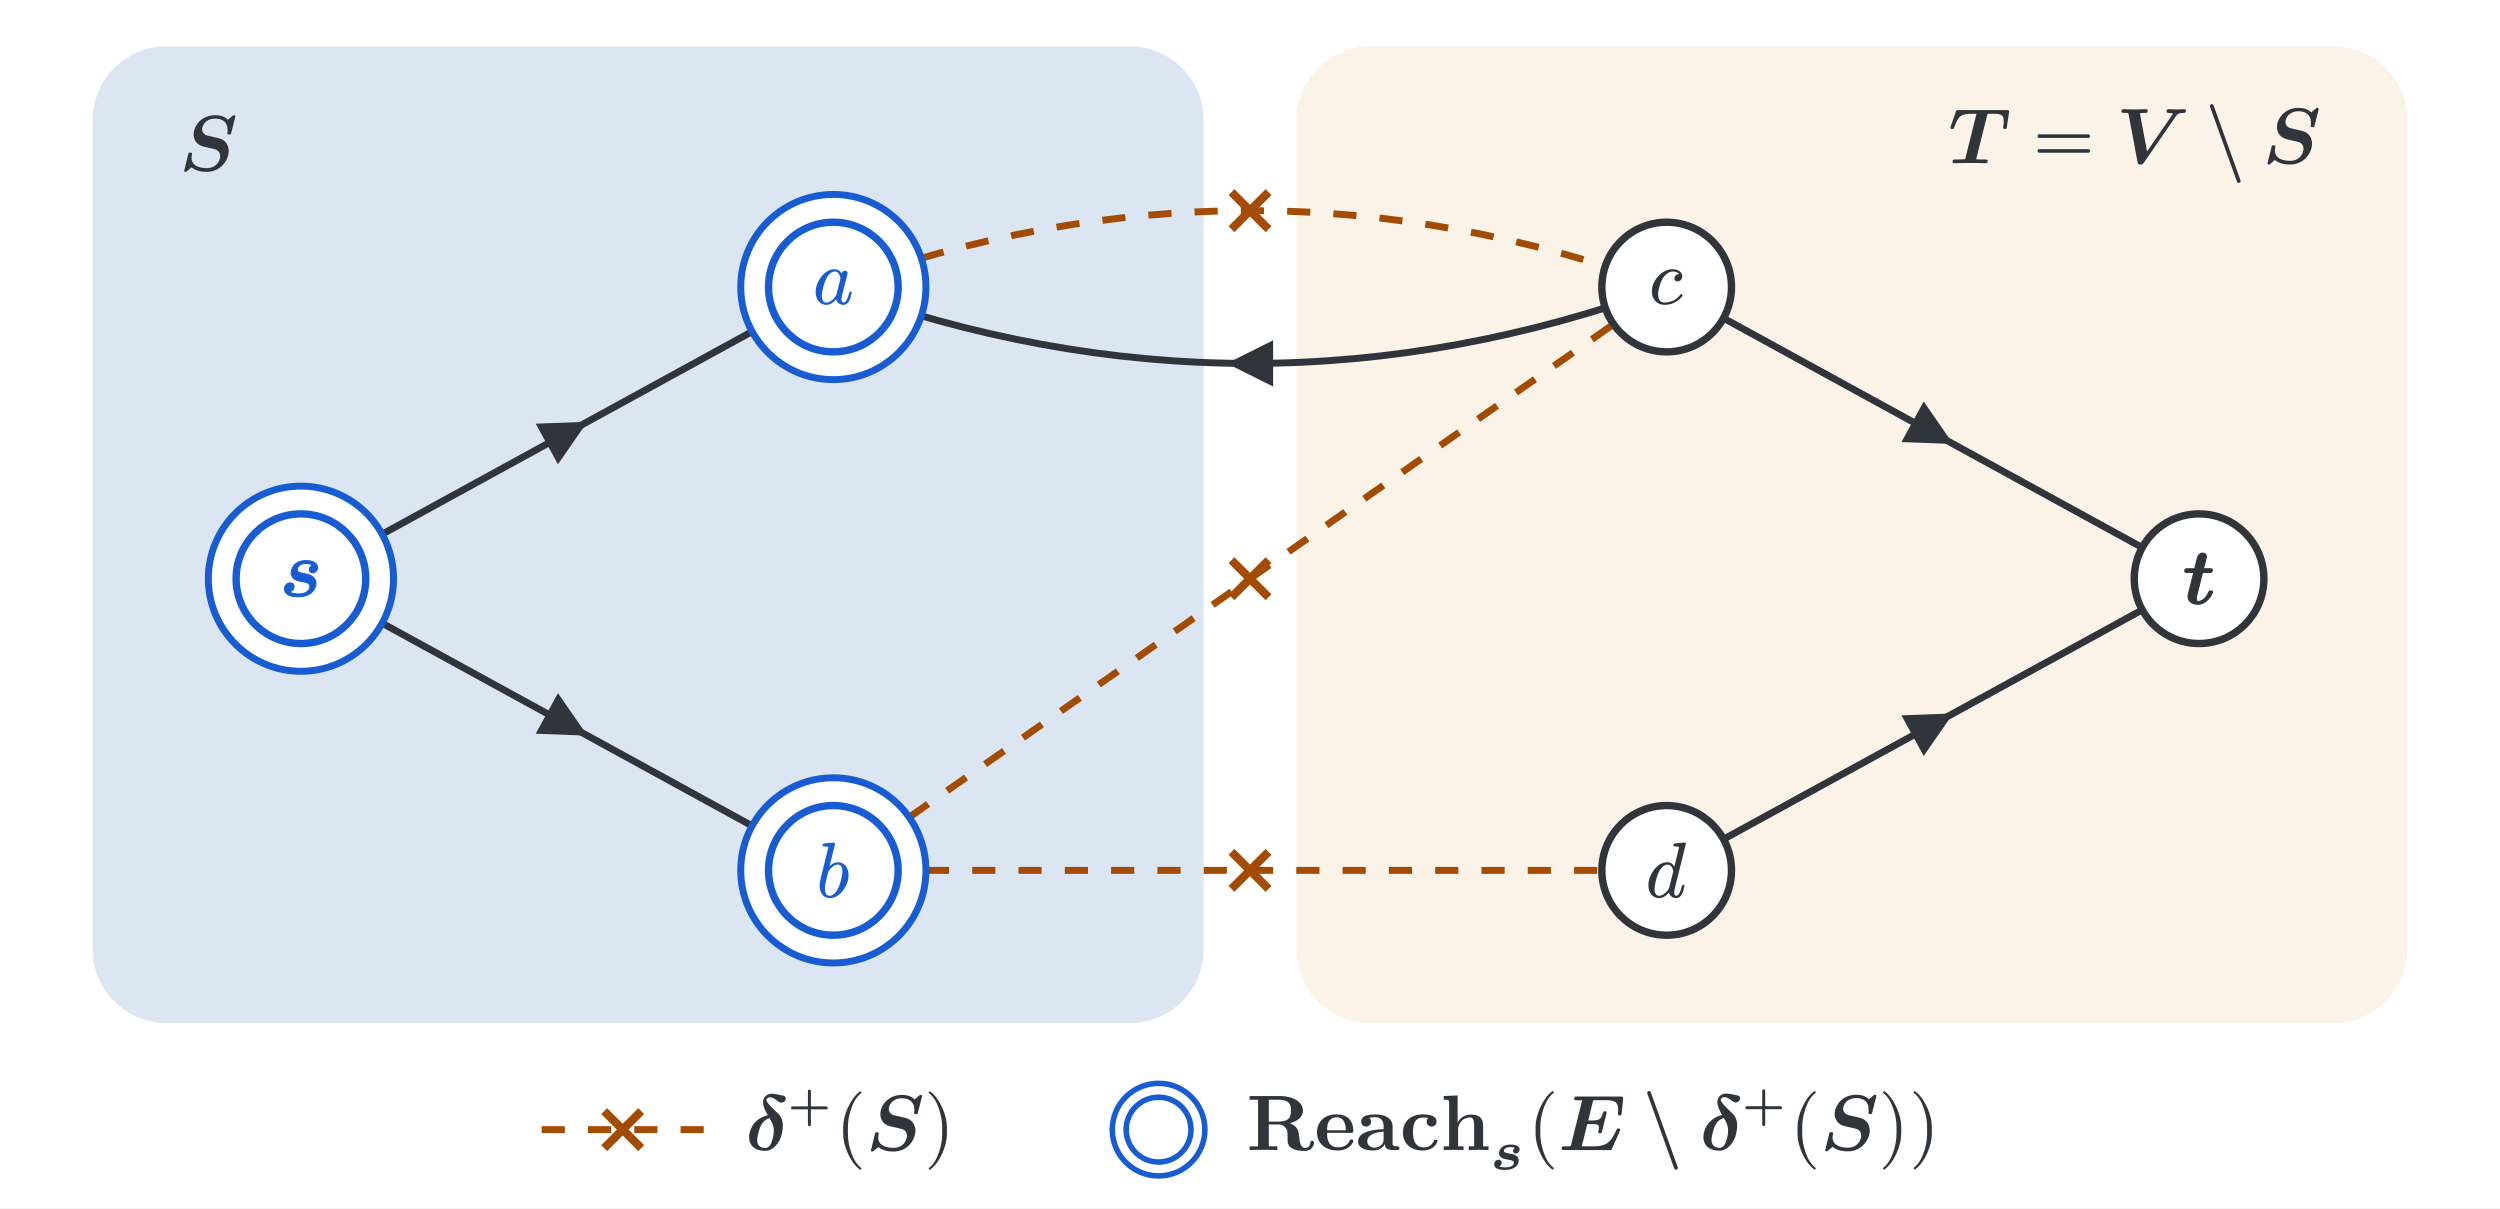
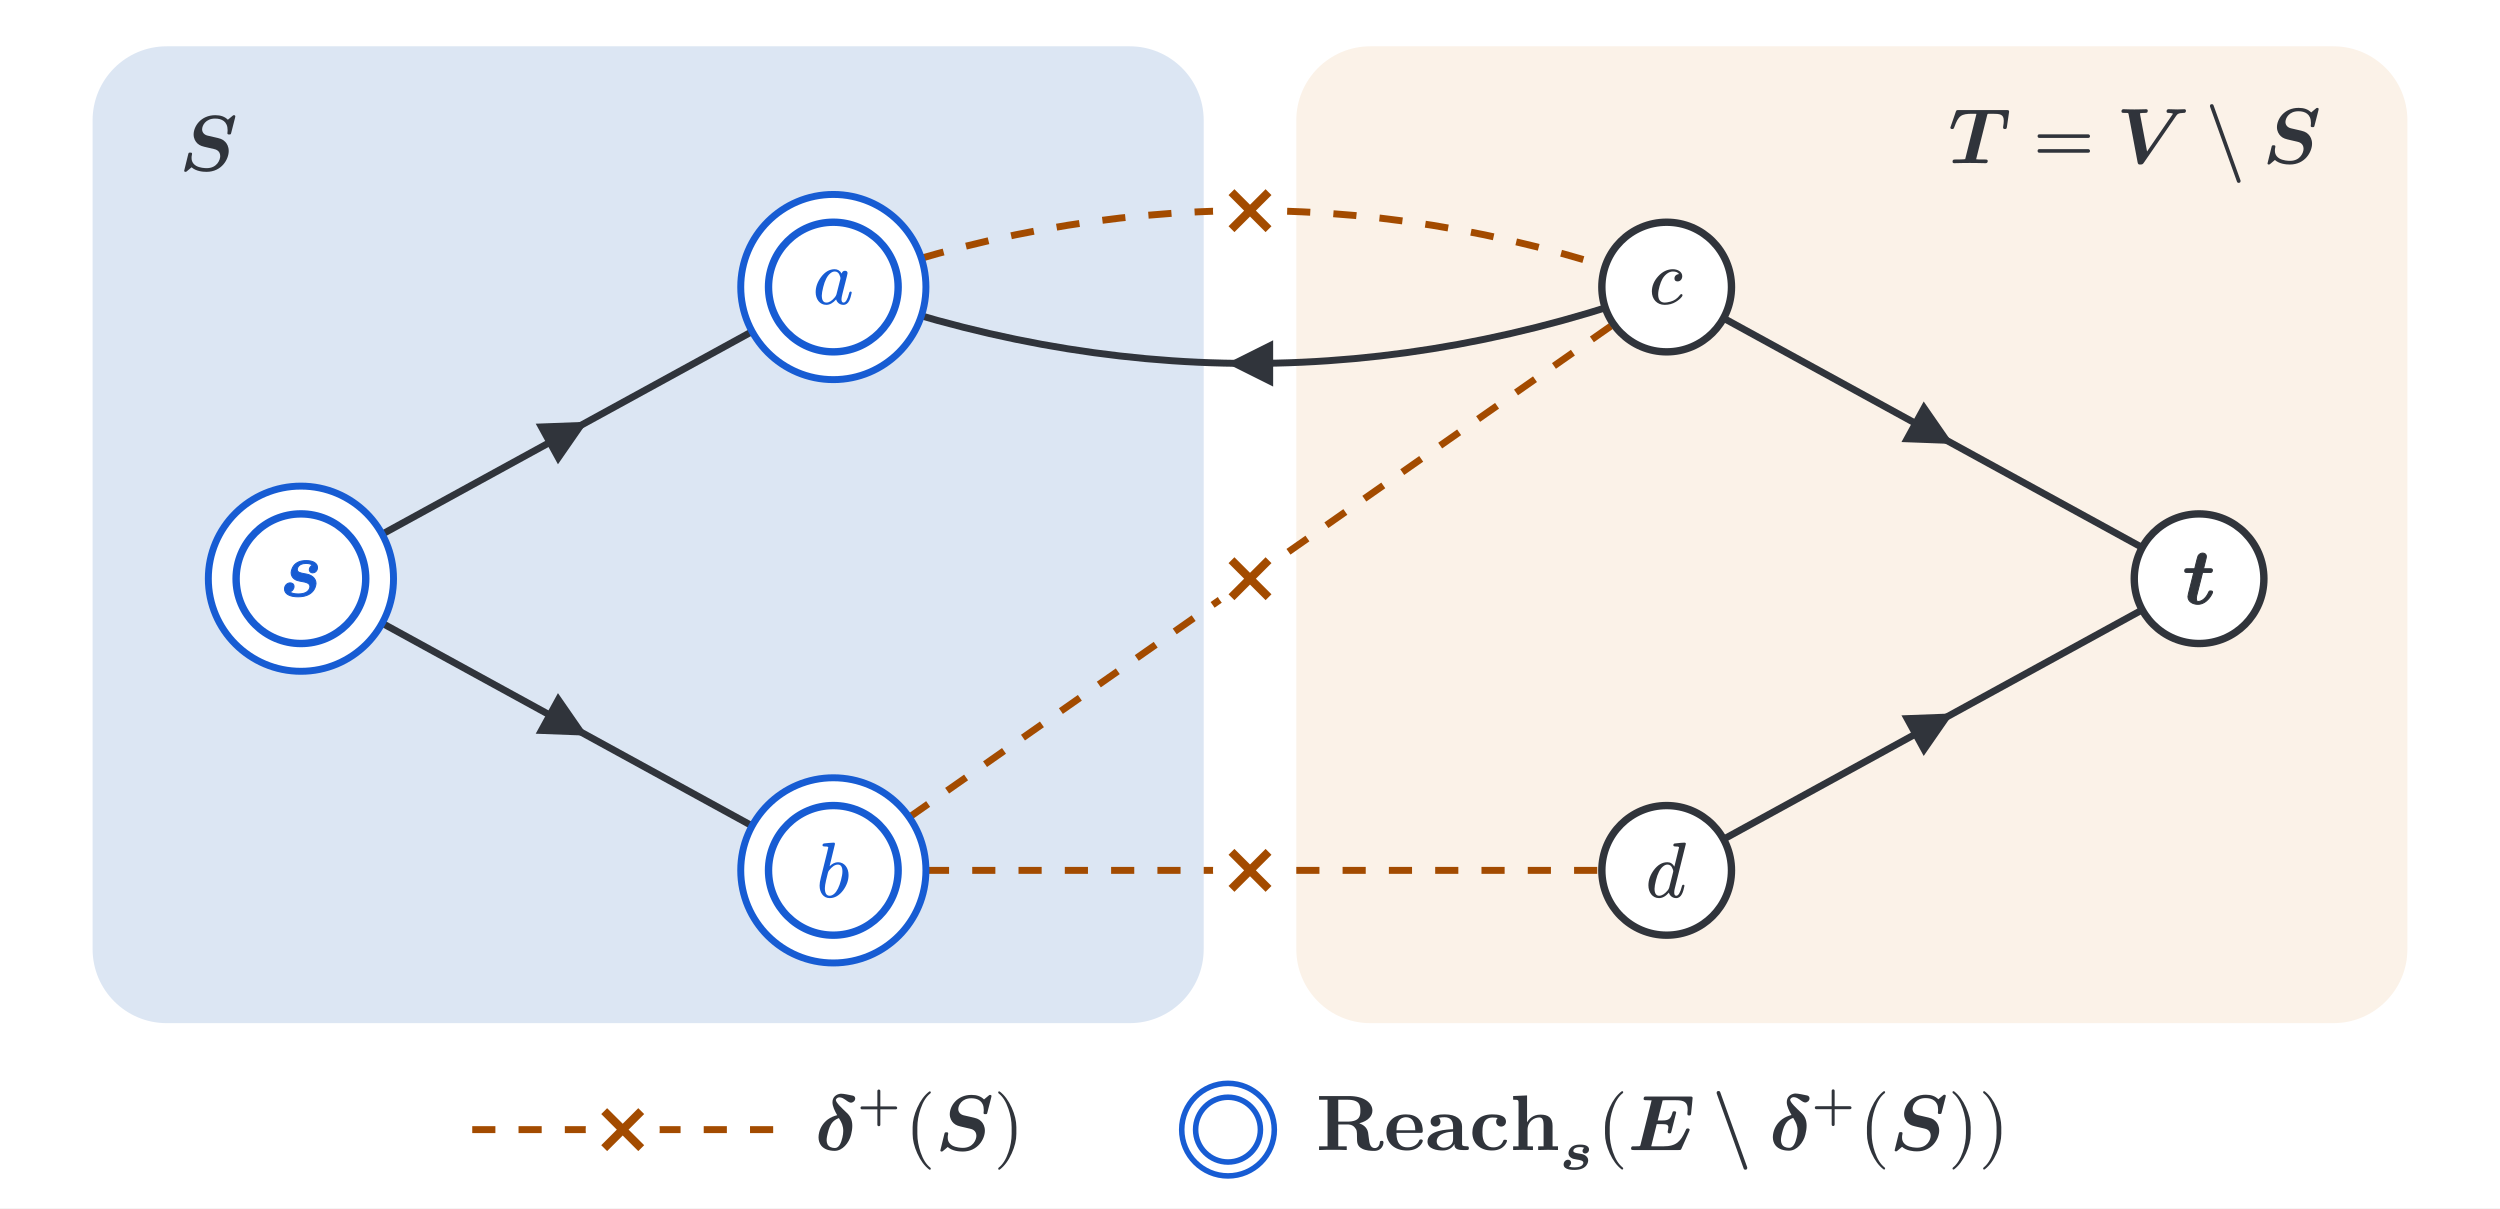
<svg xmlns="http://www.w3.org/2000/svg" xmlns:xlink="http://www.w3.org/1999/xlink" width="540" height="261" viewBox="0 0 540 261">
  <rect width="540" height="261" fill="white" />
  <defs>
    <marker id="ink" viewBox="0 0 8 8" refX="4" refY="4" markerUnits="userSpaceOnUse" markerWidth="10" markerHeight="10" orient="auto-start-reverse">
      <path d="M0,0 L8,4 L0,8 Z" fill="#30343B" />
    </marker>
    <marker id="accent" viewBox="0 0 8 8" refX="4" refY="4" markerUnits="userSpaceOnUse" markerWidth="10" markerHeight="10" orient="auto-start-reverse">
      <path d="M0,0 L8,4 L0,8 Z" fill="#A34B00" />
    </marker>
    <marker id="gray" viewBox="0 0 8 8" refX="4" refY="4" markerUnits="userSpaceOnUse" markerWidth="10" markerHeight="10" orient="auto-start-reverse">
      <path d="M0,0 L8,4 L0,8 Z" fill="#7A8088" />
    </marker>
    <marker id="blue" viewBox="0 0 8 8" refX="4" refY="4" markerUnits="userSpaceOnUse" markerWidth="10" markerHeight="10" orient="auto-start-reverse">
      <path d="M0,0 L8,4 L0,8 Z" fill="#175CD3" />
    </marker>
  </defs>
  <rect x="20" y="10" width="240" height="211" rx="16" fill="#DCE6F3" />
  <rect x="280" y="10" width="240" height="211" rx="16" fill="#FBF2E8" />
  <svg x="34.693" y="20.88" width="20.614" height="20.24" viewBox="0 0 20.614 20.24">
    <g transform="matrix(1 0 0 -1 4 15.951)">
      <use xlink:href="#label0-gC4336F4907F591DA5CF55DD2C2CE0D07" x="0" y="0" fill="#30343B" fill-rule="nonzero" />
    </g>
    <defs>
      <symbol id="label0-gC4336F4907F591DA5CF55DD2C2CE0D07" overflow="visible">
        <path d="M 0 0m 12.138 11.696c 0 0.221 -0.187 0.255 -0.306 0.255c -0.119 0 -0.153 0 -0.374 -0.204l -0.935 -0.782c -0.663 0.68 -1.564 0.986 -2.703 0.986c -3.145 0 -4.692 -2.431 -4.692 -4.165c 0 -0.901 0.408 -1.547 0.816 -1.938c 0.595 -0.527 1.003 -0.612 2.261 -0.901l 1.326 -0.306c 0.289 -0.068 1.343 -0.306 1.343 -1.53c 0 -0.816 -0.697 -2.601 -2.907 -2.601c -0.408 0 -1.53 0.051 -2.312 0.51c -0.969 0.595 -0.969 1.411 -0.969 1.751c 0 0.136 0 0.374 0.085 0.697c 0 0.051 0.017 0.17 0.017 0.17c 0 0.238 -0.238 0.238 -0.391 0.238c -0.34 0 -0.357 -0.068 -0.442 -0.391l -0.867 -3.536c 0 -0.187 0.153 -0.238 0.289 -0.238c 0.153 0 0.153 0.017 0.34 0.17c 0.051 0.034 0.697 0.595 0.969 0.816c 0.952 -0.85 2.397 -0.986 3.213 -0.986c 3.332 0 4.811 2.771 4.811 4.505c 0 0.918 -0.374 1.598 -0.765 1.989c -0.612 0.612 -1.02 0.697 -2.448 1.02l -1.326 0.306c -0.748 0.17 -1.207 0.697 -1.207 1.36c 0 0.816 0.748 2.329 2.805 2.329c 1.411 0 2.703 -0.595 2.703 -2.516c 0 -0.306 -0.051 -0.612 -0.051 -0.663c 0 -0.255 0.238 -0.255 0.408 -0.255c 0.323 0 0.34 0.034 0.425 0.374l 0.816 3.196c 0.017 0.051 0.068 0.34 0.068 0.34Z " />
      </symbol>
    </defs>
  </svg>
  <svg x="416.846" y="18.5" width="88.461" height="25.0" viewBox="0 0 88.461 25.0">
    <g transform="matrix(1 0 0 -1 4 16.75)">
      <use xlink:href="#label2-gF1469602F645076E57948AC9416FE688" x="0" y="0" fill="#30343B" fill-rule="nonzero" />
    </g>
    <g transform="matrix(1 0 0 -1 22.32222 16.75)">
      <use xlink:href="#label2-gFCE2672A5E574B60D319EA5C4EC42CE7" x="0" y="0" fill="#30343B" fill-rule="nonzero" />
    </g>
    <g transform="matrix(1 0 0 -1 40.27044 16.75)">
      <use xlink:href="#label2-g3A17C8C5AB4D7AACDF84DC96DF92BEFE" x="0" y="0" fill="#30343B" fill-rule="nonzero" />
    </g>
    <g transform="matrix(1 0 0 -1 59.56922 16.75)">
      <use xlink:href="#label2-g5A39AA4653506BD889D3AC4A1C4A7FC3" x="0" y="0" fill="#30343B" fill-rule="nonzero" />
    </g>
    <g transform="matrix(1 0 0 -1 71.847 16.75)">
      <use xlink:href="#label2-gC4336F4907F591DA5CF55DD2C2CE0D07" x="0" y="0" fill="#30343B" fill-rule="nonzero" />
    </g>
    <defs>
      <symbol id="label2-gF1469602F645076E57948AC9416FE688" overflow="visible">
        <path d="M 0 0m 13.124 11.135c 0 0.34 -0.238 0.34 -0.578 0.34h -10.319c -0.391 0 -0.493 0 -0.612 -0.34c -0.391 -1.156 -0.799 -2.295 -1.19 -3.451c 0 -0.306 0.323 -0.306 0.408 -0.306c 0.289 0 0.323 0.085 0.459 0.425c 0.884 2.482 1.479 2.873 3.893 2.873c 0.51 0 0.544 0 0.884 -0.017l -2.431 -9.775c -0.102 -0.017 -0.544 -0.085 -1.411 -0.085h -0.714c -0.323 0 -0.612 0 -0.612 -0.476c 0 -0.323 0.289 -0.323 0.408 -0.323c 0.527 0 1.071 0.034 1.615 0.034l 1.683 0.017l 1.734 -0.017c 0.544 0 1.088 -0.034 1.632 -0.034c 0.204 0 0.527 0 0.527 0.493c 0 0.306 -0.289 0.306 -0.578 0.306h -0.697c -0.408 0 -0.816 0 -1.224 0.051l 2.38 9.52c 0.068 0.272 0.085 0.289 0.408 0.306h 0.714c 1.632 0 2.465 -0.085 2.465 -1.513c 0 -0.442 -0.051 -0.748 -0.119 -1.156c 0 -0.102 -0.034 -0.306 -0.034 -0.306c 0 -0.323 0.306 -0.323 0.408 -0.323c 0.323 0 0.374 0.136 0.425 0.476Z " />
      </symbol>
      <symbol id="label2-gFCE2672A5E574B60D319EA5C4EC42CE7" overflow="visible">
        <path d="M 0 0m 11.866 6.239h -10.506c -0.272 0 -0.408 -0.136 -0.408 -0.391c 0 -0.255 0.136 -0.391 0.408 -0.391h 10.506c 0.272 0 0.408 0.136 0.408 0.391c 0 0.204 -0.187 0.391 -0.408 0.391Z m 0 -3.196h -10.506c -0.272 0 -0.408 -0.136 -0.408 -0.391c 0 -0.255 0.136 -0.391 0.408 -0.391h 10.506c 0.272 0 0.408 0.136 0.408 0.391c 0 0.221 -0.187 0.391 -0.408 0.391Z " />
      </symbol>
      <symbol id="label2-g3A17C8C5AB4D7AACDF84DC96DF92BEFE" overflow="visible">
        <path d="M 0 0m 15.045 11.356c 0 0.102 -0.085 0.306 -0.306 0.306c -0.493 0 -1.037 -0.051 -1.547 -0.051c -0.612 0 -1.275 0.051 -1.87 0.051c -0.136 0 -0.459 0 -0.459 -0.493c 0 -0.306 0.289 -0.306 0.442 -0.306c 0.085 0 0.578 0 0.952 -0.17l -5.61 -8.16l -1.496 7.956c -0.017 0.051 -0.034 0.187 -0.034 0.238c 0 0.136 0.918 0.136 1.037 0.136c 0.374 0 0.646 0 0.646 0.493c 0 0.221 -0.17 0.306 -0.374 0.306c -0.425 0 -0.867 -0.034 -1.292 -0.034l -1.241 -0.017l -1.173 0.017c -0.374 0 -0.765 0.034 -1.122 0.034c -0.153 0 -0.476 0 -0.476 -0.493c 0 -0.306 0.272 -0.306 0.629 -0.306c 0.221 0 0.425 0 0.663 -0.017c 0.187 -0.017 0.204 -0.034 0.255 -0.323l 1.938 -10.336c 0.085 -0.476 0.272 -0.476 0.595 -0.476c 0.476 0 0.561 0.119 0.782 0.442l 6.919 10.03c 0.255 0.374 0.459 0.663 1.632 0.68c 0.204 0 0.51 0 0.51 0.493Z " />
      </symbol>
      <symbol id="label2-g5A39AA4653506BD889D3AC4A1C4A7FC3" overflow="visible">
        <path d="M 0 0m 7.14 -4.25c 0.272 0 0.408 0.136 0.408 0.408c 0 0.051 0 0.102 -0.017 0.136l -5.814 16.184c -0.068 0.187 -0.187 0.272 -0.374 0.272c -0.272 0 -0.408 -0.136 -0.408 -0.408c 0 -0.051 0 -0.102 0.017 -0.136l 5.814 -16.184c 0.068 -0.187 0.187 -0.272 0.374 -0.272Z " />
      </symbol>
      <symbol id="label2-gC4336F4907F591DA5CF55DD2C2CE0D07" overflow="visible">
        <path d="M 0 0m 12.138 11.696c 0 0.221 -0.187 0.255 -0.306 0.255c -0.119 0 -0.153 0 -0.374 -0.204l -0.935 -0.782c -0.663 0.68 -1.564 0.986 -2.703 0.986c -3.145 0 -4.692 -2.431 -4.692 -4.165c 0 -0.901 0.408 -1.547 0.816 -1.938c 0.595 -0.527 1.003 -0.612 2.261 -0.901l 1.326 -0.306c 0.289 -0.068 1.343 -0.306 1.343 -1.53c 0 -0.816 -0.697 -2.601 -2.907 -2.601c -0.408 0 -1.53 0.051 -2.312 0.51c -0.969 0.595 -0.969 1.411 -0.969 1.751c 0 0.136 0 0.374 0.085 0.697c 0 0.051 0.017 0.17 0.017 0.17c 0 0.238 -0.238 0.238 -0.391 0.238c -0.34 0 -0.357 -0.068 -0.442 -0.391l -0.867 -3.536c 0 -0.187 0.153 -0.238 0.289 -0.238c 0.153 0 0.153 0.017 0.34 0.17c 0.051 0.034 0.697 0.595 0.969 0.816c 0.952 -0.85 2.397 -0.986 3.213 -0.986c 3.332 0 4.811 2.771 4.811 4.505c 0 0.918 -0.374 1.598 -0.765 1.989c -0.612 0.612 -1.02 0.697 -2.448 1.02l -1.326 0.306c -0.748 0.17 -1.207 0.697 -1.207 1.36c 0 0.816 0.748 2.329 2.805 2.329c 1.411 0 2.703 -0.595 2.703 -2.516c 0 -0.306 -0.051 -0.612 -0.051 -0.663c 0 -0.255 0.238 -0.255 0.408 -0.255c 0.323 0 0.34 0.034 0.425 0.374l 0.816 3.196c 0.017 0.051 0.068 0.34 0.068 0.34Z " />
      </symbol>
    </defs>
  </svg>
  <path d="M65,125 L122.5,93.5 L180,62" fill="none" stroke="#30343B" stroke-width="1.5" marker-mid="url(#ink)" />
  <path d="M65,125 L122.5,156.5 L180,188" fill="none" stroke="#30343B" stroke-width="1.5" marker-mid="url(#ink)" />
  <path d="M180,62 Q225.0,45.5 270.0,45.5 Q315.0,45.5 360,62" fill="none" stroke="#A34B00" stroke-width="1.5" stroke-dasharray="5 5" />
-   <path d="M266.0,41.5 l8,8 M266.0,49.5 l8,-8" stroke="#A34B00" stroke-width="1.8" />
+   <circle cx="270.0" cy="45.5" r="8" fill="white" />
+   <path d="M266.0,41.5 l8,8 M266.0,49.5 l8,-8" fill="none" stroke="#A34B00" stroke-width="1.8" />
  <path d="M180,188 L270.0,125.0 L360,62" fill="none" stroke="#A34B00" stroke-width="1.5" stroke-dasharray="5 5" />
-   <path d="M266.0,121.0 l8,8 M266.0,129.0 l8,-8" stroke="#A34B00" stroke-width="1.8" />
+   <circle cx="270.0" cy="125.0" r="8" fill="white" />
+   <path d="M266.0,121.0 l8,8 M266.0,129.0 l8,-8" fill="none" stroke="#A34B00" stroke-width="1.8" />
  <path d="M180,188 L270.0,188.0 L360,188" fill="none" stroke="#A34B00" stroke-width="1.5" stroke-dasharray="5 5" />
-   <path d="M266.0,184.0 l8,8 M266.0,192.0 l8,-8" stroke="#A34B00" stroke-width="1.8" />
+   <circle cx="270.0" cy="188.0" r="8" fill="white" />
+   <path d="M266.0,184.0 l8,8 M266.0,192.0 l8,-8" fill="none" stroke="#A34B00" stroke-width="1.8" />
  <path d="M360,62 Q315.0,78.5 270.0,78.5 Q225.0,78.5 180,62" fill="none" stroke="#30343B" stroke-width="1.5" marker-mid="url(#ink)" />
  <path d="M360,62 L417.5,93.5 L475,125" fill="none" stroke="#30343B" stroke-width="1.5" marker-mid="url(#ink)" />
  <path d="M360,188 L417.5,156.5 L475,125" fill="none" stroke="#30343B" stroke-width="1.5" marker-mid="url(#ink)" />
  <circle cx="65" cy="125" r="20" fill="white" stroke="#175CD3" stroke-width="1.5" />
  <circle cx="65" cy="125" r="14" fill="white" stroke="#175CD3" stroke-width="1.6" />
  <svg x="56.486" y="117.09" width="17.027" height="15.82" viewBox="0 0 17.027 15.82">
    <g stroke="#175CD3" stroke-width="0.22" stroke-linejoin="round">
      <g transform="matrix(1 0 0 -1 4 11.684)">
        <use xlink:href="#label7-g8F264EE635129DAFCE72C4EF0A179E0A" x="0" y="0" fill="#175CD3" fill-rule="nonzero" />
      </g>
      <defs>
        <symbol id="label7-g8F264EE635129DAFCE72C4EF0A179E0A" overflow="visible">
          <path d="M 0 0m 8.092 6.188c 0 0.901 -0.901 1.496 -2.431 1.496c -0.493 0 -1.445 -0.034 -2.227 -0.629c -0.765 -0.578 -1.037 -1.564 -1.037 -1.989c 0 -0.51 0.238 -0.986 0.612 -1.292c 0.476 -0.374 0.765 -0.425 1.921 -0.646c 0.51 -0.085 1.53 -0.272 1.53 -1.037c 0 -0.068 0 -1.615 -2.533 -1.615c -0.833 0 -1.462 0.17 -1.836 0.442c 0.578 0.17 0.935 0.663 0.935 1.173c 0 0.612 -0.493 0.782 -0.833 0.782c -0.578 0 -1.224 -0.476 -1.224 -1.326c 0 -1.105 1.19 -1.683 2.924 -1.683c 3.876 0 3.876 2.924 3.876 2.924c 0 0.578 -0.289 1.037 -0.68 1.377c -0.527 0.459 -1.173 0.578 -1.768 0.68c -0.935 0.17 -1.598 0.289 -1.598 0.918c 0 0 0 1.309 1.904 1.309c 0.34 0 0.952 -0.034 1.411 -0.374c -0.561 -0.221 -0.714 -0.731 -0.714 -0.969c 0 -0.442 0.357 -0.697 0.731 -0.697c 0.408 0 1.037 0.34 1.037 1.156Z " />
        </symbol>
      </defs>
    </g>
  </svg>
  <circle cx="180" cy="62" r="20" fill="white" stroke="#175CD3" stroke-width="1.5" />
  <circle cx="180" cy="62" r="14" fill="white" stroke="#175CD3" stroke-width="1.6" />
  <svg x="171.504" y="54.15" width="16.993" height="15.701" viewBox="0 0 16.993 15.701">
    <g transform="matrix(1 0 0 -1 4 11.514)">
      <use xlink:href="#label8-g8B8E492036F9002C1E0F97539F966A96" x="0" y="0" fill="#175CD3" fill-rule="nonzero" />
    </g>
    <defs>
      <symbol id="label8-g8B8E492036F9002C1E0F97539F966A96" overflow="visible">
        <path d="M 0 0m 8.466 2.448c 0 0.153 -0.085 0.238 -0.272 0.238c -0.136 0 -0.238 -0.119 -0.289 -0.357c -0.34 -1.343 -0.748 -2.023 -1.207 -2.023c -0.289 0 -0.442 0.238 -0.442 0.714c 0 0.221 0.068 0.629 0.221 1.224l 0.969 3.825c 0.085 0.323 0.119 0.51 0.119 0.595c 0 0.34 -0.187 0.51 -0.561 0.51c -0.357 0 -0.595 -0.204 -0.714 -0.595c -0.357 0.629 -0.867 0.935 -1.513 0.935c -1.105 0 -2.074 -0.561 -2.924 -1.683c -0.782 -1.054 -1.173 -2.142 -1.173 -3.281c 0 -1.479 0.867 -2.737 2.295 -2.737c 0.731 0 1.445 0.391 2.125 1.173c 0.187 -0.646 0.765 -1.173 1.564 -1.173c 1.173 0 1.53 1.377 1.802 2.635Z m -2.669 3.91c 0.153 -0.357 0.238 -0.595 0.238 -0.748c 0 -0.068 -0.017 -0.153 -0.034 -0.272l -0.833 -3.264c -0.051 -0.187 -0.17 -0.391 -0.323 -0.595c -0.629 -0.782 -1.241 -1.173 -1.836 -1.173c -0.663 0 -1.003 0.51 -1.003 1.513c 0 0.408 0.102 1.02 0.306 1.836c 0.357 1.445 0.867 2.414 1.496 2.941c 0.34 0.289 0.663 0.425 0.986 0.425c 0.459 0 0.799 -0.221 1.003 -0.663Z " />
      </symbol>
    </defs>
  </svg>
  <circle cx="180" cy="188" r="20" fill="white" stroke="#175CD3" stroke-width="1.5" />
  <circle cx="180" cy="188" r="14" fill="white" stroke="#175CD3" stroke-width="1.6" />
  <svg x="172.234" y="178.007" width="15.531" height="19.985" viewBox="0 0 15.531 19.985">
    <g transform="matrix(1 0 0 -1 4 15.798)">
      <use xlink:href="#label9-g8991BC61255C3779796A4E6043EDF25B" x="0" y="0" fill="#175CD3" fill-rule="nonzero" />
    </g>
    <defs>
      <symbol id="label9-g8991BC61255C3779796A4E6043EDF25B" overflow="visible">
        <path d="M 0 0m 4.777 7.565c -0.612 0 -1.224 -0.289 -1.819 -0.867l 1.173 4.845c -0.034 0.153 -0.085 0.255 -0.289 0.255c -0.561 0 -1.802 -0.153 -2.023 -0.17c -0.255 -0.034 -0.391 -0.153 -0.391 -0.408c 0 -0.17 0.153 -0.255 0.476 -0.255c 0.323 0 0.765 0.017 0.765 -0.221c 0 -0.068 -0.085 -0.408 -0.238 -1.037l -1.36 -5.474c -0.187 -0.714 -0.272 -1.292 -0.272 -1.717c 0 -1.462 0.782 -2.703 2.176 -2.703c 1.105 0 2.074 0.561 2.924 1.7c 0.765 1.054 1.156 2.159 1.156 3.298c 0 1.479 -0.867 2.754 -2.278 2.754Z m -0.034 -0.51c 0.663 0 0.986 -0.51 0.986 -1.513c 0 -0.459 -0.102 -1.071 -0.306 -1.836c -0.374 -1.445 -0.867 -2.431 -1.462 -2.958c -0.34 -0.289 -0.663 -0.425 -0.986 -0.425c -0.697 0 -1.037 0.544 -1.037 1.632c 0 0.374 0.085 0.935 0.255 1.683l 0.374 1.53c 0.051 0.255 0.136 0.442 0.238 0.578c 0.663 0.867 1.309 1.309 1.938 1.309Z " />
      </symbol>
    </defs>
  </svg>
  <circle cx="360" cy="62" r="14" fill="white" stroke="#30343B" stroke-width="1.6" />
  <svg x="352.107" y="54.15" width="15.786" height="15.701" viewBox="0 0 15.786 15.701">
    <g transform="matrix(1 0 0 -1 4 11.514)">
      <use xlink:href="#label10-gCB95B2953B584C2D05F5AAD22DAD8856" x="0" y="0" fill="#30343B" fill-rule="nonzero" />
    </g>
    <defs>
      <symbol id="label10-gCB95B2953B584C2D05F5AAD22DAD8856" overflow="visible">
        <path d="M 0 0m 5.576 5.525c 0 -0.425 0.221 -0.646 0.68 -0.646c 0.612 0 1.003 0.527 1.003 1.139c 0 0.952 -1.003 1.496 -2.023 1.496c -1.173 0 -2.244 -0.51 -3.162 -1.513c -0.918 -1.003 -1.377 -2.108 -1.377 -3.298c 0 -1.666 1.105 -2.89 2.771 -2.89c 0.901 0 1.7 0.221 2.397 0.646c 0.578 0.357 1.003 0.714 1.275 1.071c 0.119 0.153 0.17 0.272 0.17 0.323c 0 0.187 -0.085 0.289 -0.272 0.289c -0.085 0 -0.17 -0.068 -0.272 -0.204c -0.561 -0.748 -1.258 -1.224 -2.057 -1.428c -0.527 -0.136 -0.918 -0.204 -1.207 -0.204c -0.969 0 -1.445 0.595 -1.445 1.768c 0 1.054 0.493 2.584 0.901 3.315c 0.408 0.748 1.275 1.632 2.278 1.632c 0.646 0 1.088 -0.187 1.326 -0.544c -0.527 -0.051 -0.986 -0.391 -0.986 -0.952Z " />
      </symbol>
    </defs>
  </svg>
  <circle cx="360" cy="188" r="14" fill="white" stroke="#30343B" stroke-width="1.6" />
  <svg x="351.376" y="178.007" width="17.248" height="19.985" viewBox="0 0 17.248 19.985">
    <g transform="matrix(1 0 0 -1 4 15.798)">
      <use xlink:href="#label11-gC25C5E3CBD71D7DEE8687C98D3A6D1F6" x="0" y="0" fill="#30343B" fill-rule="nonzero" />
    </g>
    <defs>
      <symbol id="label11-gC25C5E3CBD71D7DEE8687C98D3A6D1F6" overflow="visible">
        <path d="M 0 0m 7.293 10.744l -1.003 -4.131c -0.357 0.629 -0.85 0.952 -1.513 0.952c -1.105 0 -2.074 -0.561 -2.924 -1.7c -0.782 -1.054 -1.173 -2.159 -1.173 -3.298c 0 -1.496 0.867 -2.754 2.295 -2.754c 0.731 0 1.445 0.391 2.125 1.19c 0.187 -0.646 0.765 -1.19 1.564 -1.19c 1.173 0 1.547 1.394 1.802 2.652c 0 0.153 -0.085 0.238 -0.255 0.238c -0.153 0 -0.255 -0.119 -0.306 -0.357c -0.34 -1.343 -0.748 -2.023 -1.207 -2.023c -0.289 0 -0.442 0.238 -0.442 0.697c 0 0.255 0.034 0.527 0.102 0.799l 2.414 9.724v 0.068c -0.051 0.119 -0.153 0.187 -0.289 0.187c -0.391 0 -1.105 -0.068 -2.125 -0.187c -0.187 -0.017 -0.289 -0.153 -0.289 -0.391c 0 -0.17 0.153 -0.255 0.459 -0.255c 0.323 0 0.765 0.017 0.765 -0.221Z m -1.496 -4.352c 0.17 -0.357 0.255 -0.595 0.255 -0.748c -0.017 -0.068 -0.034 -0.153 -0.051 -0.272l -0.833 -3.298c -0.051 -0.187 -0.17 -0.391 -0.323 -0.595c -0.629 -0.765 -1.241 -1.156 -1.836 -1.156c -0.663 0 -1.003 0.51 -1.003 1.513c 0 0.408 0.102 1.02 0.306 1.836c 0.357 1.445 0.867 2.431 1.496 2.958c 0.34 0.289 0.663 0.425 0.986 0.425c 0.459 0 0.799 -0.221 1.003 -0.663Z " />
      </symbol>
    </defs>
  </svg>
  <circle cx="475" cy="125" r="14" fill="white" stroke="#30343B" stroke-width="1.6" />
  <svg x="467.473" y="115.466" width="15.055" height="19.067" viewBox="0 0 15.055 19.067">
    <g stroke="#30343B" stroke-width="0.22" stroke-linejoin="round">
      <g transform="matrix(1 0 0 -1 4 14.931)">
        <use xlink:href="#label12-g84C84027261F6F2805F293353012BC99" x="0" y="0" fill="#30343B" fill-rule="nonzero" />
      </g>
      <defs>
        <symbol id="label12-g84C84027261F6F2805F293353012BC99" overflow="visible">
          <path d="M 0 0m 6.443 2.516c 0 0.238 -0.255 0.238 -0.408 0.238c -0.289 0 -0.306 -0.017 -0.425 -0.272c -0.646 -1.462 -1.598 -2.006 -2.261 -2.006c -0.153 0 -0.408 0 -0.408 0.629c 0 0.323 0.051 0.51 0.102 0.731l 1.241 4.913h 1.513c 0.34 0 0.374 0 0.459 0.085c 0.102 0.068 0.153 0.306 0.153 0.408c 0 0.306 -0.289 0.306 -0.561 0.306h -1.36l 0.544 2.193c 0.068 0.272 0.068 0.374 0.068 0.442c 0 0.544 -0.442 0.748 -0.799 0.748c -0.255 0 -0.714 -0.119 -0.986 -0.595c -0.068 -0.136 -0.272 -0.918 -0.391 -1.394c -0.068 -0.289 -0.068 -0.323 -0.34 -1.394h -1.53c -0.34 0 -0.629 0 -0.629 -0.493c 0 -0.306 0.272 -0.306 0.578 -0.306h 1.377l -0.969 -3.876c -0.119 -0.442 -0.289 -1.156 -0.289 -1.343c 0 -1.105 1.088 -1.666 2.142 -1.666c 2.023 0 3.179 2.363 3.179 2.652Z " />
        </symbol>
      </defs>
    </g>
  </svg>
-   <path d="M117.004 244 H152.004" stroke="#A34B00" stroke-width="1.5" stroke-dasharray="5 5" />
-   <path d="M130.504,240 l8,8 M130.504,248 l8,-8" stroke="#A34B00" stroke-width="1.8" />
-   <svg x="157.004" y="231.338" width="53.247" height="25.325" viewBox="0 0 53.247 25.325">
+   <path d="M102.004 244 H167.004" fill="none" stroke="#A34B00" stroke-width="1.5" stroke-dasharray="5 5" />
+   <circle cx="134.504" cy="244" r="8" fill="white" />
+   <path d="M130.504,240 l8,8 M130.504,248 l8,-8" fill="none" stroke="#A34B00" stroke-width="1.8" />
+   <svg x="172.004" y="231.338" width="53.247" height="25.325" viewBox="0 0 53.247 25.325">
    <g transform="matrix(1 0 0 -1 4 17.1087)">
      <use xlink:href="#label4-gCFF582BB11C2C4DA5C21E49135BCCD1C" x="0" y="0" fill="#30343B" fill-rule="nonzero" />
    </g>
    <g transform="matrix(1 0 0 -1 13.197 10.9377)">
      <use xlink:href="#label4-g4F7E46ED4043FC24BA3D762EC18F89C9" x="0" y="0" fill="#30343B" fill-rule="nonzero" />
    </g>
    <g transform="matrix(1 0 0 -1 23.4072 17.1087)">
      <use xlink:href="#label4-g596C4661DB4806382EA80A28E26F7F0" x="0" y="0" fill="#30343B" fill-rule="nonzero" />
    </g>
    <g transform="matrix(1 0 0 -1 30.0202 17.1087)">
      <use xlink:href="#label4-gC4336F4907F591DA5CF55DD2C2CE0D07" x="0" y="0" fill="#30343B" fill-rule="nonzero" />
    </g>
    <g transform="matrix(1 0 0 -1 42.6342 17.1087)">
      <use xlink:href="#label4-g6CD110E1AC7CF24221F4AA292FB50FE8" x="0" y="0" fill="#30343B" fill-rule="nonzero" />
    </g>
    <defs>
      <symbol id="label4-gCFF582BB11C2C4DA5C21E49135BCCD1C" overflow="visible">
        <path d="M 0 0m 3.808 10.353c 0 -0.867 0.493 -1.87 1.02 -2.788c -0.697 -0.17 -1.394 -0.459 -2.023 -0.918c -0.969 -0.714 -1.615 -1.751 -1.87 -2.805c -0.085 -0.357 -0.136 -0.714 -0.136 -1.054c 0 -0.697 0.204 -1.343 0.612 -1.836c 0.663 -0.782 1.734 -1.088 2.89 -1.088c 1.632 0 3.077 1.666 3.519 3.451c 0.17 0.663 0.272 1.326 0.272 1.955c 0 1.275 -0.442 2.125 -1.19 2.805c -0.952 0.901 -2.363 2.21 -2.363 2.771c 0 0.051 0 0.085 0.034 0.119c 0.102 0.272 0.391 0.459 0.748 0.459c 0.051 0 0.102 -0.017 0.153 -0.017c 0.85 -0.102 1.326 -0.799 2.057 -1.088c 0.085 -0.034 0.17 -0.051 0.255 -0.051c 0.425 0 0.935 0.374 0.935 0.901c 0 0.289 -0.187 0.544 -0.493 0.612c -0.799 0.17 -1.972 0.425 -2.533 0.425h -0.136c -0.986 -0.119 -1.751 -0.765 -1.751 -1.853Z m 2.329 -6.205c 0 -0.476 -0.068 -0.952 -0.187 -1.428c -0.255 -1.071 -0.697 -2.244 -1.615 -2.244c -0.697 0 -1.326 0.255 -1.598 0.816c -0.136 0.272 -0.187 0.561 -0.187 0.884c 0 0.493 0.119 1.02 0.255 1.547c 0.221 0.867 0.476 1.785 1.173 2.482c 0.357 0.34 0.782 0.595 1.224 0.731l 0.102 -0.187c 0.459 -0.731 0.833 -1.479 0.833 -2.601Z " />
      </symbol>
      <symbol id="label4-g4F7E46ED4043FC24BA3D762EC18F89C9" overflow="visible">
        <path d="M 0 0m 8.271 3.296h -3.32v 3.32c 0 0.19 -0.131 0.321 -0.321 0.321c -0.19 0 -0.321 -0.131 -0.321 -0.321v -3.32h -3.32c -0.19 0 -0.321 -0.131 -0.321 -0.321c 0 -0.19 0.131 -0.321 0.321 -0.321h 3.32v -3.32c 0 -0.19 0.131 -0.321 0.321 -0.321c 0.19 0 0.321 0.131 0.321 0.321v 3.32h 3.32c 0.19 0 0.321 0.131 0.321 0.321c 0 0.155 -0.167 0.321 -0.321 0.321Z " />
      </symbol>
      <symbol id="label4-g596C4661DB4806382EA80A28E26F7F0" overflow="visible">
        <path d="M 0 0m 5.406 -4.216c 0.153 0 0.238 0.085 0.238 0.238c 0 0.051 -0.034 0.119 -0.085 0.187c -0.884 0.68 -1.598 1.802 -2.125 3.349c -0.459 1.343 -0.697 2.669 -0.697 3.978v 1.428c 0 1.309 0.238 2.635 0.697 3.978c 0.527 1.547 1.241 2.669 2.125 3.349c 0.051 0.051 0.085 0.119 0.085 0.187c 0 0.153 -0.085 0.238 -0.238 0.238c -0.017 0 -0.068 -0.017 -0.119 -0.051c -1.02 -0.782 -1.87 -1.938 -2.567 -3.485c -0.663 -1.479 -1.003 -2.873 -1.003 -4.216v -1.428c 0 -1.343 0.34 -2.737 1.003 -4.216c 0.697 -1.547 1.547 -2.703 2.567 -3.485c 0.051 -0.034 0.102 -0.051 0.119 -0.051Z " />
      </symbol>
      <symbol id="label4-gC4336F4907F591DA5CF55DD2C2CE0D07" overflow="visible">
        <path d="M 0 0m 12.138 11.696c 0 0.221 -0.187 0.255 -0.306 0.255c -0.119 0 -0.153 0 -0.374 -0.204l -0.935 -0.782c -0.663 0.68 -1.564 0.986 -2.703 0.986c -3.145 0 -4.692 -2.431 -4.692 -4.165c 0 -0.901 0.408 -1.547 0.816 -1.938c 0.595 -0.527 1.003 -0.612 2.261 -0.901l 1.326 -0.306c 0.289 -0.068 1.343 -0.306 1.343 -1.53c 0 -0.816 -0.697 -2.601 -2.907 -2.601c -0.408 0 -1.53 0.051 -2.312 0.51c -0.969 0.595 -0.969 1.411 -0.969 1.751c 0 0.136 0 0.374 0.085 0.697c 0 0.051 0.017 0.17 0.017 0.17c 0 0.238 -0.238 0.238 -0.391 0.238c -0.34 0 -0.357 -0.068 -0.442 -0.391l -0.867 -3.536c 0 -0.187 0.153 -0.238 0.289 -0.238c 0.153 0 0.153 0.017 0.34 0.17c 0.051 0.034 0.697 0.595 0.969 0.816c 0.952 -0.85 2.397 -0.986 3.213 -0.986c 3.332 0 4.811 2.771 4.811 4.505c 0 0.918 -0.374 1.598 -0.765 1.989c -0.612 0.612 -1.02 0.697 -2.448 1.02l -1.326 0.306c -0.748 0.17 -1.207 0.697 -1.207 1.36c 0 0.816 0.748 2.329 2.805 2.329c 1.411 0 2.703 -0.595 2.703 -2.516c 0 -0.306 -0.051 -0.612 -0.051 -0.663c 0 -0.255 0.238 -0.255 0.408 -0.255c 0.323 0 0.34 0.034 0.425 0.374l 0.816 3.196c 0.017 0.051 0.068 0.34 0.068 0.34Z " />
      </symbol>
      <symbol id="label4-g6CD110E1AC7CF24221F4AA292FB50FE8" overflow="visible">
        <path d="M 0 0m 1.326 -4.165c 1.02 0.782 1.87 1.938 2.567 3.485c 0.663 1.479 1.003 2.873 1.003 4.216v 1.428c 0 1.343 -0.34 2.737 -1.003 4.216c -0.697 1.547 -1.547 2.703 -2.567 3.485c -0.051 0.034 -0.102 0.051 -0.119 0.051c -0.153 0 -0.238 -0.085 -0.238 -0.238c 0 -0.068 0.034 -0.136 0.085 -0.187c 0.884 -0.68 1.598 -1.802 2.125 -3.349c 0.459 -1.343 0.697 -2.669 0.697 -3.978v -1.428c 0 -1.309 -0.238 -2.635 -0.697 -3.978c -0.527 -1.547 -1.241 -2.669 -2.125 -3.349c -0.051 -0.068 -0.085 -0.136 -0.085 -0.187c 0 -0.153 0.085 -0.238 0.238 -0.238c 0.017 0 0.068 0.017 0.119 0.051Z " />
      </symbol>
    </defs>
  </svg>
-   <circle cx="250.251" cy="244" r="10" fill="white" stroke="#175CD3" stroke-width="1.2" />
-   <circle cx="250.251" cy="244" r="7" fill="white" stroke="#175CD3" stroke-width="1.2" />
-   <svg x="265.251" y="231.299" width="157.745" height="25.403" viewBox="0 0 157.745 25.403">
+   <circle cx="265.251" cy="244" r="10" fill="white" stroke="#175CD3" stroke-width="1.2" />
+   <circle cx="265.251" cy="244" r="7" fill="white" stroke="#175CD3" stroke-width="1.2" />
+   <svg x="280.251" y="231.299" width="157.745" height="25.403" viewBox="0 0 157.745 25.403">
    <g transform="matrix(1 0 0 -1 4 17.1087)">
      <use xlink:href="#label13-gAAD1E164246D8D2CD2F183E4F6B2657F" x="0" y="0" fill="#30343B" fill-rule="nonzero" />
      <use xlink:href="#label13-g131D25752BBA546113562F1EC49527DF" x="14.671" y="0" fill="#30343B" fill-rule="nonzero" />
      <use xlink:href="#label13-g7EA08C790E6025E0BD494034C16F10CD" x="23.63" y="0" fill="#30343B" fill-rule="nonzero" />
      <use xlink:href="#label13-g6037C3707B04CD228E531E3920CDBA5" x="33.133" y="0" fill="#30343B" fill-rule="nonzero" />
      <use xlink:href="#label13-gC7B4EB6ADF40E9497241B8F56DAF4998" x="41.82" y="0" fill="#30343B" fill-rule="nonzero" />
    </g>
    <g transform="matrix(1 0 0 -1 56.683 21.3077)">
      <use xlink:href="#label13-g4AA41CAF3D953F1CD35989343271890" x="0" y="0" fill="#30343B" fill-rule="nonzero" />
    </g>
    <g transform="matrix(1 0 0 -1 64.7155 17.1087)">
      <use xlink:href="#label13-g596C4661DB4806382EA80A28E26F7F0" x="0" y="0" fill="#30343B" fill-rule="nonzero" />
    </g>
    <g transform="matrix(1 0 0 -1 71.3285 17.1087)">
      <use xlink:href="#label13-g762F82FE902C4511FC35E89E41A28EB0" x="0" y="0" fill="#30343B" fill-rule="nonzero" />
    </g>
    <g transform="matrix(1 0 0 -1 89.60728 17.1087)">
      <use xlink:href="#label13-g5A39AA4653506BD889D3AC4A1C4A7FC3" x="0" y="0" fill="#30343B" fill-rule="nonzero" />
    </g>
    <g transform="matrix(1 0 0 -1 101.8851 17.1087)">
      <use xlink:href="#label13-gCFF582BB11C2C4DA5C21E49135BCCD1C" x="0" y="0" fill="#30343B" fill-rule="nonzero" />
    </g>
    <g transform="matrix(1 0 0 -1 111.0821 10.9377)">
      <use xlink:href="#label13-g4F7E46ED4043FC24BA3D762EC18F89C9" x="0" y="0" fill="#30343B" fill-rule="nonzero" />
    </g>
    <g transform="matrix(1 0 0 -1 121.2923 17.1087)">
      <use xlink:href="#label13-g596C4661DB4806382EA80A28E26F7F0" x="0" y="0" fill="#30343B" fill-rule="nonzero" />
    </g>
    <g transform="matrix(1 0 0 -1 127.9053 17.1087)">
      <use xlink:href="#label13-gC4336F4907F591DA5CF55DD2C2CE0D07" x="0" y="0" fill="#30343B" fill-rule="nonzero" />
    </g>
    <g transform="matrix(1 0 0 -1 140.5193 17.1087)">
      <use xlink:href="#label13-g6CD110E1AC7CF24221F4AA292FB50FE8" x="0" y="0" fill="#30343B" fill-rule="nonzero" />
    </g>
    <g transform="matrix(1 0 0 -1 147.1323 17.1087)">
      <use xlink:href="#label13-g6CD110E1AC7CF24221F4AA292FB50FE8" x="0" y="0" fill="#30343B" fill-rule="nonzero" />
    </g>
    <defs>
      <symbol id="label13-gAAD1E164246D8D2CD2F183E4F6B2657F" overflow="visible">
        <path d="M 0 0m 14.586 1.615c 0 0.374 -0.238 0.374 -0.408 0.374c -0.357 0 -0.374 -0.17 -0.391 -0.391c -0.085 -0.799 -0.578 -1.173 -1.088 -1.173c -1.02 0 -1.173 1.207 -1.258 1.921c -0.034 0.187 -0.17 1.36 -0.187 1.445c -0.238 1.19 -1.173 1.717 -1.904 1.989c 1.972 0.51 2.839 1.615 2.839 2.737c 0 1.717 -1.87 3.145 -5.066 3.145h -6.46v -0.799h 1.836v -10.064h -1.836v -0.799c 0.612 0.051 2.278 0.051 2.992 0.051c 0.714 0 2.38 0 2.992 -0.051v 0.799h -1.836v 4.726h 1.989c 0.238 0 0.986 0 1.513 -0.578c 0.544 -0.595 0.544 -0.918 0.544 -2.159c 0 -1.122 0 -1.955 1.19 -2.533c 0.748 -0.374 1.802 -0.442 2.499 -0.442c 1.819 0 2.04 1.53 2.04 1.802Z m -4.998 6.885c 0 -0.952 0 -2.363 -2.805 -2.363h -1.972v 4.726h 2.006c 2.737 0 2.771 -1.326 2.771 -2.363Z " />
      </symbol>
      <symbol id="label13-g131D25752BBA546113562F1EC49527DF" overflow="visible">
        <path d="M 0 0m 8.398 1.989c 0 0.306 -0.323 0.306 -0.408 0.306c -0.289 0 -0.323 -0.085 -0.425 -0.357c -0.357 -0.816 -1.326 -1.36 -2.431 -1.36c -2.397 0 -2.414 2.261 -2.414 3.128h 5.134c 0.374 0 0.544 0 0.544 0.459c 0 0.527 -0.102 1.768 -0.952 2.618c -0.629 0.612 -1.53 0.918 -2.703 0.918c -2.72 0 -4.199 -1.751 -4.199 -3.876c 0 -2.278 1.7 -3.927 4.437 -3.927c 2.686 0 3.417 1.802 3.417 2.091Z m -1.615 2.278h -4.063c 0.034 0.663 0.051 1.377 0.408 1.938c 0.442 0.68 1.122 0.884 1.615 0.884c 1.989 0 2.023 -2.227 2.04 -2.822Z " />
      </symbol>
      <symbol id="label13-g7EA08C790E6025E0BD494034C16F10CD" overflow="visible">
        <path d="M 0 0m 9.401 0.408c 0 0.391 -0.221 0.391 -0.442 0.391c -1.037 0.017 -1.037 0.238 -1.037 0.629v 3.655c 0 1.513 -1.207 2.618 -3.74 2.618c -0.969 0 -3.043 -0.068 -3.043 -1.564c 0 -0.748 0.595 -1.071 1.054 -1.071c 0.527 0 1.071 0.357 1.071 1.071c 0 0.51 -0.323 0.799 -0.374 0.833c 0.476 0.102 1.02 0.119 1.224 0.119c 1.275 0 1.87 -0.714 1.87 -2.006v -0.578c -1.207 -0.051 -5.525 -0.204 -5.525 -2.669c 0 -1.632 2.108 -1.938 3.281 -1.938c 1.36 0 2.159 0.697 2.533 1.411c 0 -0.527 0 -1.309 1.768 -1.309h 0.816c 0.34 0 0.544 0 0.544 0.408Z m -3.417 1.955c 0 -1.632 -1.564 -1.853 -1.989 -1.853c -0.867 0 -1.547 0.595 -1.547 1.343c 0 1.836 2.686 2.074 3.536 2.125Z " />
      </symbol>
      <symbol id="label13-g6037C3707B04CD228E531E3920CDBA5" overflow="visible">
        <path d="M 0 0m 8.126 1.989c 0 0.238 -0.238 0.238 -0.408 0.238c -0.306 0 -0.323 -0.034 -0.408 -0.255c -0.442 -1.071 -1.258 -1.394 -2.125 -1.394c -2.363 0 -2.363 2.499 -2.363 3.281c 0 0.952 0 3.162 2.193 3.162c 0.595 0 0.884 -0.051 1.105 -0.102c -0.306 -0.272 -0.34 -0.629 -0.34 -0.782c 0 -0.748 0.595 -1.071 1.054 -1.071c 0.527 0 1.071 0.357 1.071 1.071c 0 1.462 -1.972 1.564 -2.958 1.564c -3.043 0 -4.301 -1.955 -4.301 -3.927c 0 -2.261 1.598 -3.876 4.216 -3.876c 2.754 0 3.264 1.972 3.264 2.091Z " />
      </symbol>
      <symbol id="label13-gC7B4EB6ADF40E9497241B8F56DAF4998" overflow="visible">
        <path d="M 0 0m 10.455 0v 0.799h -1.173v 4.403c 0 1.785 -0.918 2.448 -2.618 2.448c -1.632 0 -2.499 -0.986 -2.873 -1.632h -0.017v 5.78l -3.009 -0.136v -0.799c 1.054 0 1.173 0 1.173 -0.663v -9.401h -1.173v -0.799l 2.142 0.051l 2.142 -0.051v 0.799h -1.173v 3.553c 0 1.853 1.462 2.686 2.533 2.686c 0.578 0 0.935 -0.357 0.935 -1.649v -4.59h -1.173v -0.799l 2.142 0.051Z " />
      </symbol>
      <symbol id="label13-g4AA41CAF3D953F1CD35989343271890" overflow="visible">
        <path d="M 0 0m 6.295 4.32c 0 1.023 -1.488 1.059 -1.928 1.059c -2.511 0 -2.511 -1.821 -2.511 -1.856c 0 -0.512 0.286 -0.797 0.547 -0.976c 0.345 -0.25 0.643 -0.297 1.357 -0.416c 0.607 -0.095 1.309 -0.202 1.309 -0.666c 0 -0.071 0 -1.012 -1.892 -1.012c -0.309 0 -0.869 0.024 -1.261 0.19c 0.405 0.226 0.512 0.643 0.512 0.833c 0 0.345 -0.262 0.631 -0.666 0.631c -0.476 0 -0.952 -0.405 -0.952 -1.023c 0 -1.178 1.833 -1.178 2.321 -1.178c 2.987 0 2.987 1.975 2.987 2.047c 0 0.547 -0.333 0.881 -0.678 1.107c -0.405 0.25 -0.797 0.309 -1.547 0.428c -0.416 0.071 -0.988 0.155 -0.988 0.524c 0 0.119 0.071 0.821 1.416 0.821c 0.167 0 0.607 0 0.94 -0.167c -0.297 -0.19 -0.369 -0.524 -0.369 -0.666c 0 -0.405 0.345 -0.559 0.583 -0.559c 0.357 0 0.821 0.309 0.821 0.881Z " />
      </symbol>
      <symbol id="label13-g596C4661DB4806382EA80A28E26F7F0" overflow="visible">
        <path d="M 0 0m 5.406 -4.216c 0.153 0 0.238 0.085 0.238 0.238c 0 0.051 -0.034 0.119 -0.085 0.187c -0.884 0.68 -1.598 1.802 -2.125 3.349c -0.459 1.343 -0.697 2.669 -0.697 3.978v 1.428c 0 1.309 0.238 2.635 0.697 3.978c 0.527 1.547 1.241 2.669 2.125 3.349c 0.051 0.051 0.085 0.119 0.085 0.187c 0 0.153 -0.085 0.238 -0.238 0.238c -0.017 0 -0.068 -0.017 -0.119 -0.051c -1.02 -0.782 -1.87 -1.938 -2.567 -3.485c -0.663 -1.479 -1.003 -2.873 -1.003 -4.216v -1.428c 0 -1.343 0.34 -2.737 1.003 -4.216c 0.697 -1.547 1.547 -2.703 2.567 -3.485c 0.051 -0.034 0.102 -0.051 0.119 -0.051Z " />
      </symbol>
      <symbol id="label13-g762F82FE902C4511FC35E89E41A28EB0" overflow="visible">
        <path d="M 0 0m 14.025 11.254c 0 0.306 -0.289 0.306 -0.561 0.306h -9.418c -0.357 0 -0.374 -0.017 -0.459 -0.085c -0.119 -0.085 -0.153 -0.408 -0.153 -0.408c 0 -0.306 0.238 -0.306 0.697 -0.306c 0.357 0 0.68 -0.017 1.037 -0.034l -2.397 -9.588c -0.068 -0.272 -0.085 -0.289 -0.391 -0.323c -0.289 -0.017 -0.629 -0.017 -0.901 -0.017c -0.442 0 -0.476 0 -0.544 -0.034c -0.204 -0.119 -0.204 -0.391 -0.204 -0.459c 0 -0.306 0.289 -0.306 0.578 -0.306h 9.707c 0.408 0 0.476 0 0.629 0.357l 1.632 3.689c 0.102 0.221 0.102 0.306 0.102 0.306c 0 0.306 -0.323 0.306 -0.408 0.306c -0.272 0 -0.289 -0.034 -0.493 -0.493c -1.02 -2.244 -1.904 -3.366 -4.777 -3.366h -2.21c -0.255 0 -0.289 0 -0.408 0.017l 1.19 4.777h 1.173c 1.003 0 1.343 -0.153 1.343 -0.731c 0 -0.272 -0.119 -0.731 -0.136 -0.782l -0.017 -0.17c 0 -0.255 0.221 -0.306 0.391 -0.306c 0.323 0 0.34 0.102 0.425 0.408l 0.952 3.791c 0.068 0.221 0.068 0.272 0.068 0.272c 0 0.306 -0.34 0.306 -0.408 0.306c -0.323 0 -0.357 -0.119 -0.442 -0.442c -0.34 -1.275 -0.85 -1.547 -2.125 -1.547h -1.02l 1.071 4.335c 0.221 0.034 0.408 0.034 0.578 0.034h 2.227c 1.853 0 2.601 -0.408 2.601 -2.023c 0 -0.306 -0.068 -0.68 -0.068 -0.952c 0 -0.323 0.323 -0.323 0.408 -0.323c 0.357 0 0.374 0.17 0.408 0.476c 0.102 1.105 0.238 2.193 0.323 3.315Z " />
      </symbol>
      <symbol id="label13-g5A39AA4653506BD889D3AC4A1C4A7FC3" overflow="visible">
        <path d="M 0 0m 7.14 -4.25c 0.272 0 0.408 0.136 0.408 0.408c 0 0.051 0 0.102 -0.017 0.136l -5.814 16.184c -0.068 0.187 -0.187 0.272 -0.374 0.272c -0.272 0 -0.408 -0.136 -0.408 -0.408c 0 -0.051 0 -0.102 0.017 -0.136l 5.814 -16.184c 0.068 -0.187 0.187 -0.272 0.374 -0.272Z " />
      </symbol>
      <symbol id="label13-gCFF582BB11C2C4DA5C21E49135BCCD1C" overflow="visible">
        <path d="M 0 0m 3.808 10.353c 0 -0.867 0.493 -1.87 1.02 -2.788c -0.697 -0.17 -1.394 -0.459 -2.023 -0.918c -0.969 -0.714 -1.615 -1.751 -1.87 -2.805c -0.085 -0.357 -0.136 -0.714 -0.136 -1.054c 0 -0.697 0.204 -1.343 0.612 -1.836c 0.663 -0.782 1.734 -1.088 2.89 -1.088c 1.632 0 3.077 1.666 3.519 3.451c 0.17 0.663 0.272 1.326 0.272 1.955c 0 1.275 -0.442 2.125 -1.19 2.805c -0.952 0.901 -2.363 2.21 -2.363 2.771c 0 0.051 0 0.085 0.034 0.119c 0.102 0.272 0.391 0.459 0.748 0.459c 0.051 0 0.102 -0.017 0.153 -0.017c 0.85 -0.102 1.326 -0.799 2.057 -1.088c 0.085 -0.034 0.17 -0.051 0.255 -0.051c 0.425 0 0.935 0.374 0.935 0.901c 0 0.289 -0.187 0.544 -0.493 0.612c -0.799 0.17 -1.972 0.425 -2.533 0.425h -0.136c -0.986 -0.119 -1.751 -0.765 -1.751 -1.853Z m 2.329 -6.205c 0 -0.476 -0.068 -0.952 -0.187 -1.428c -0.255 -1.071 -0.697 -2.244 -1.615 -2.244c -0.697 0 -1.326 0.255 -1.598 0.816c -0.136 0.272 -0.187 0.561 -0.187 0.884c 0 0.493 0.119 1.02 0.255 1.547c 0.221 0.867 0.476 1.785 1.173 2.482c 0.357 0.34 0.782 0.595 1.224 0.731l 0.102 -0.187c 0.459 -0.731 0.833 -1.479 0.833 -2.601Z " />
      </symbol>
      <symbol id="label13-g4F7E46ED4043FC24BA3D762EC18F89C9" overflow="visible">
        <path d="M 0 0m 8.271 3.296h -3.32v 3.32c 0 0.19 -0.131 0.321 -0.321 0.321c -0.19 0 -0.321 -0.131 -0.321 -0.321v -3.32h -3.32c -0.19 0 -0.321 -0.131 -0.321 -0.321c 0 -0.19 0.131 -0.321 0.321 -0.321h 3.32v -3.32c 0 -0.19 0.131 -0.321 0.321 -0.321c 0.19 0 0.321 0.131 0.321 0.321v 3.32h 3.32c 0.19 0 0.321 0.131 0.321 0.321c 0 0.155 -0.167 0.321 -0.321 0.321Z " />
      </symbol>
      <symbol id="label13-gC4336F4907F591DA5CF55DD2C2CE0D07" overflow="visible">
        <path d="M 0 0m 12.138 11.696c 0 0.221 -0.187 0.255 -0.306 0.255c -0.119 0 -0.153 0 -0.374 -0.204l -0.935 -0.782c -0.663 0.68 -1.564 0.986 -2.703 0.986c -3.145 0 -4.692 -2.431 -4.692 -4.165c 0 -0.901 0.408 -1.547 0.816 -1.938c 0.595 -0.527 1.003 -0.612 2.261 -0.901l 1.326 -0.306c 0.289 -0.068 1.343 -0.306 1.343 -1.53c 0 -0.816 -0.697 -2.601 -2.907 -2.601c -0.408 0 -1.53 0.051 -2.312 0.51c -0.969 0.595 -0.969 1.411 -0.969 1.751c 0 0.136 0 0.374 0.085 0.697c 0 0.051 0.017 0.17 0.017 0.17c 0 0.238 -0.238 0.238 -0.391 0.238c -0.34 0 -0.357 -0.068 -0.442 -0.391l -0.867 -3.536c 0 -0.187 0.153 -0.238 0.289 -0.238c 0.153 0 0.153 0.017 0.34 0.17c 0.051 0.034 0.697 0.595 0.969 0.816c 0.952 -0.85 2.397 -0.986 3.213 -0.986c 3.332 0 4.811 2.771 4.811 4.505c 0 0.918 -0.374 1.598 -0.765 1.989c -0.612 0.612 -1.02 0.697 -2.448 1.02l -1.326 0.306c -0.748 0.17 -1.207 0.697 -1.207 1.36c 0 0.816 0.748 2.329 2.805 2.329c 1.411 0 2.703 -0.595 2.703 -2.516c 0 -0.306 -0.051 -0.612 -0.051 -0.663c 0 -0.255 0.238 -0.255 0.408 -0.255c 0.323 0 0.34 0.034 0.425 0.374l 0.816 3.196c 0.017 0.051 0.068 0.34 0.068 0.34Z " />
      </symbol>
      <symbol id="label13-g6CD110E1AC7CF24221F4AA292FB50FE8" overflow="visible">
        <path d="M 0 0m 1.326 -4.165c 1.02 0.782 1.87 1.938 2.567 3.485c 0.663 1.479 1.003 2.873 1.003 4.216v 1.428c 0 1.343 -0.34 2.737 -1.003 4.216c -0.697 1.547 -1.547 2.703 -2.567 3.485c -0.051 0.034 -0.102 0.051 -0.119 0.051c -0.153 0 -0.238 -0.085 -0.238 -0.238c 0 -0.068 0.034 -0.136 0.085 -0.187c 0.884 -0.68 1.598 -1.802 2.125 -3.349c 0.459 -1.343 0.697 -2.669 0.697 -3.978v -1.428c 0 -1.309 -0.238 -2.635 -0.697 -3.978c -0.527 -1.547 -1.241 -2.669 -2.125 -3.349c -0.051 -0.068 -0.085 -0.136 -0.085 -0.187c 0 -0.153 0.085 -0.238 0.238 -0.238c 0.017 0 0.068 0.017 0.119 0.051Z " />
      </symbol>
    </defs>
  </svg>
</svg>
